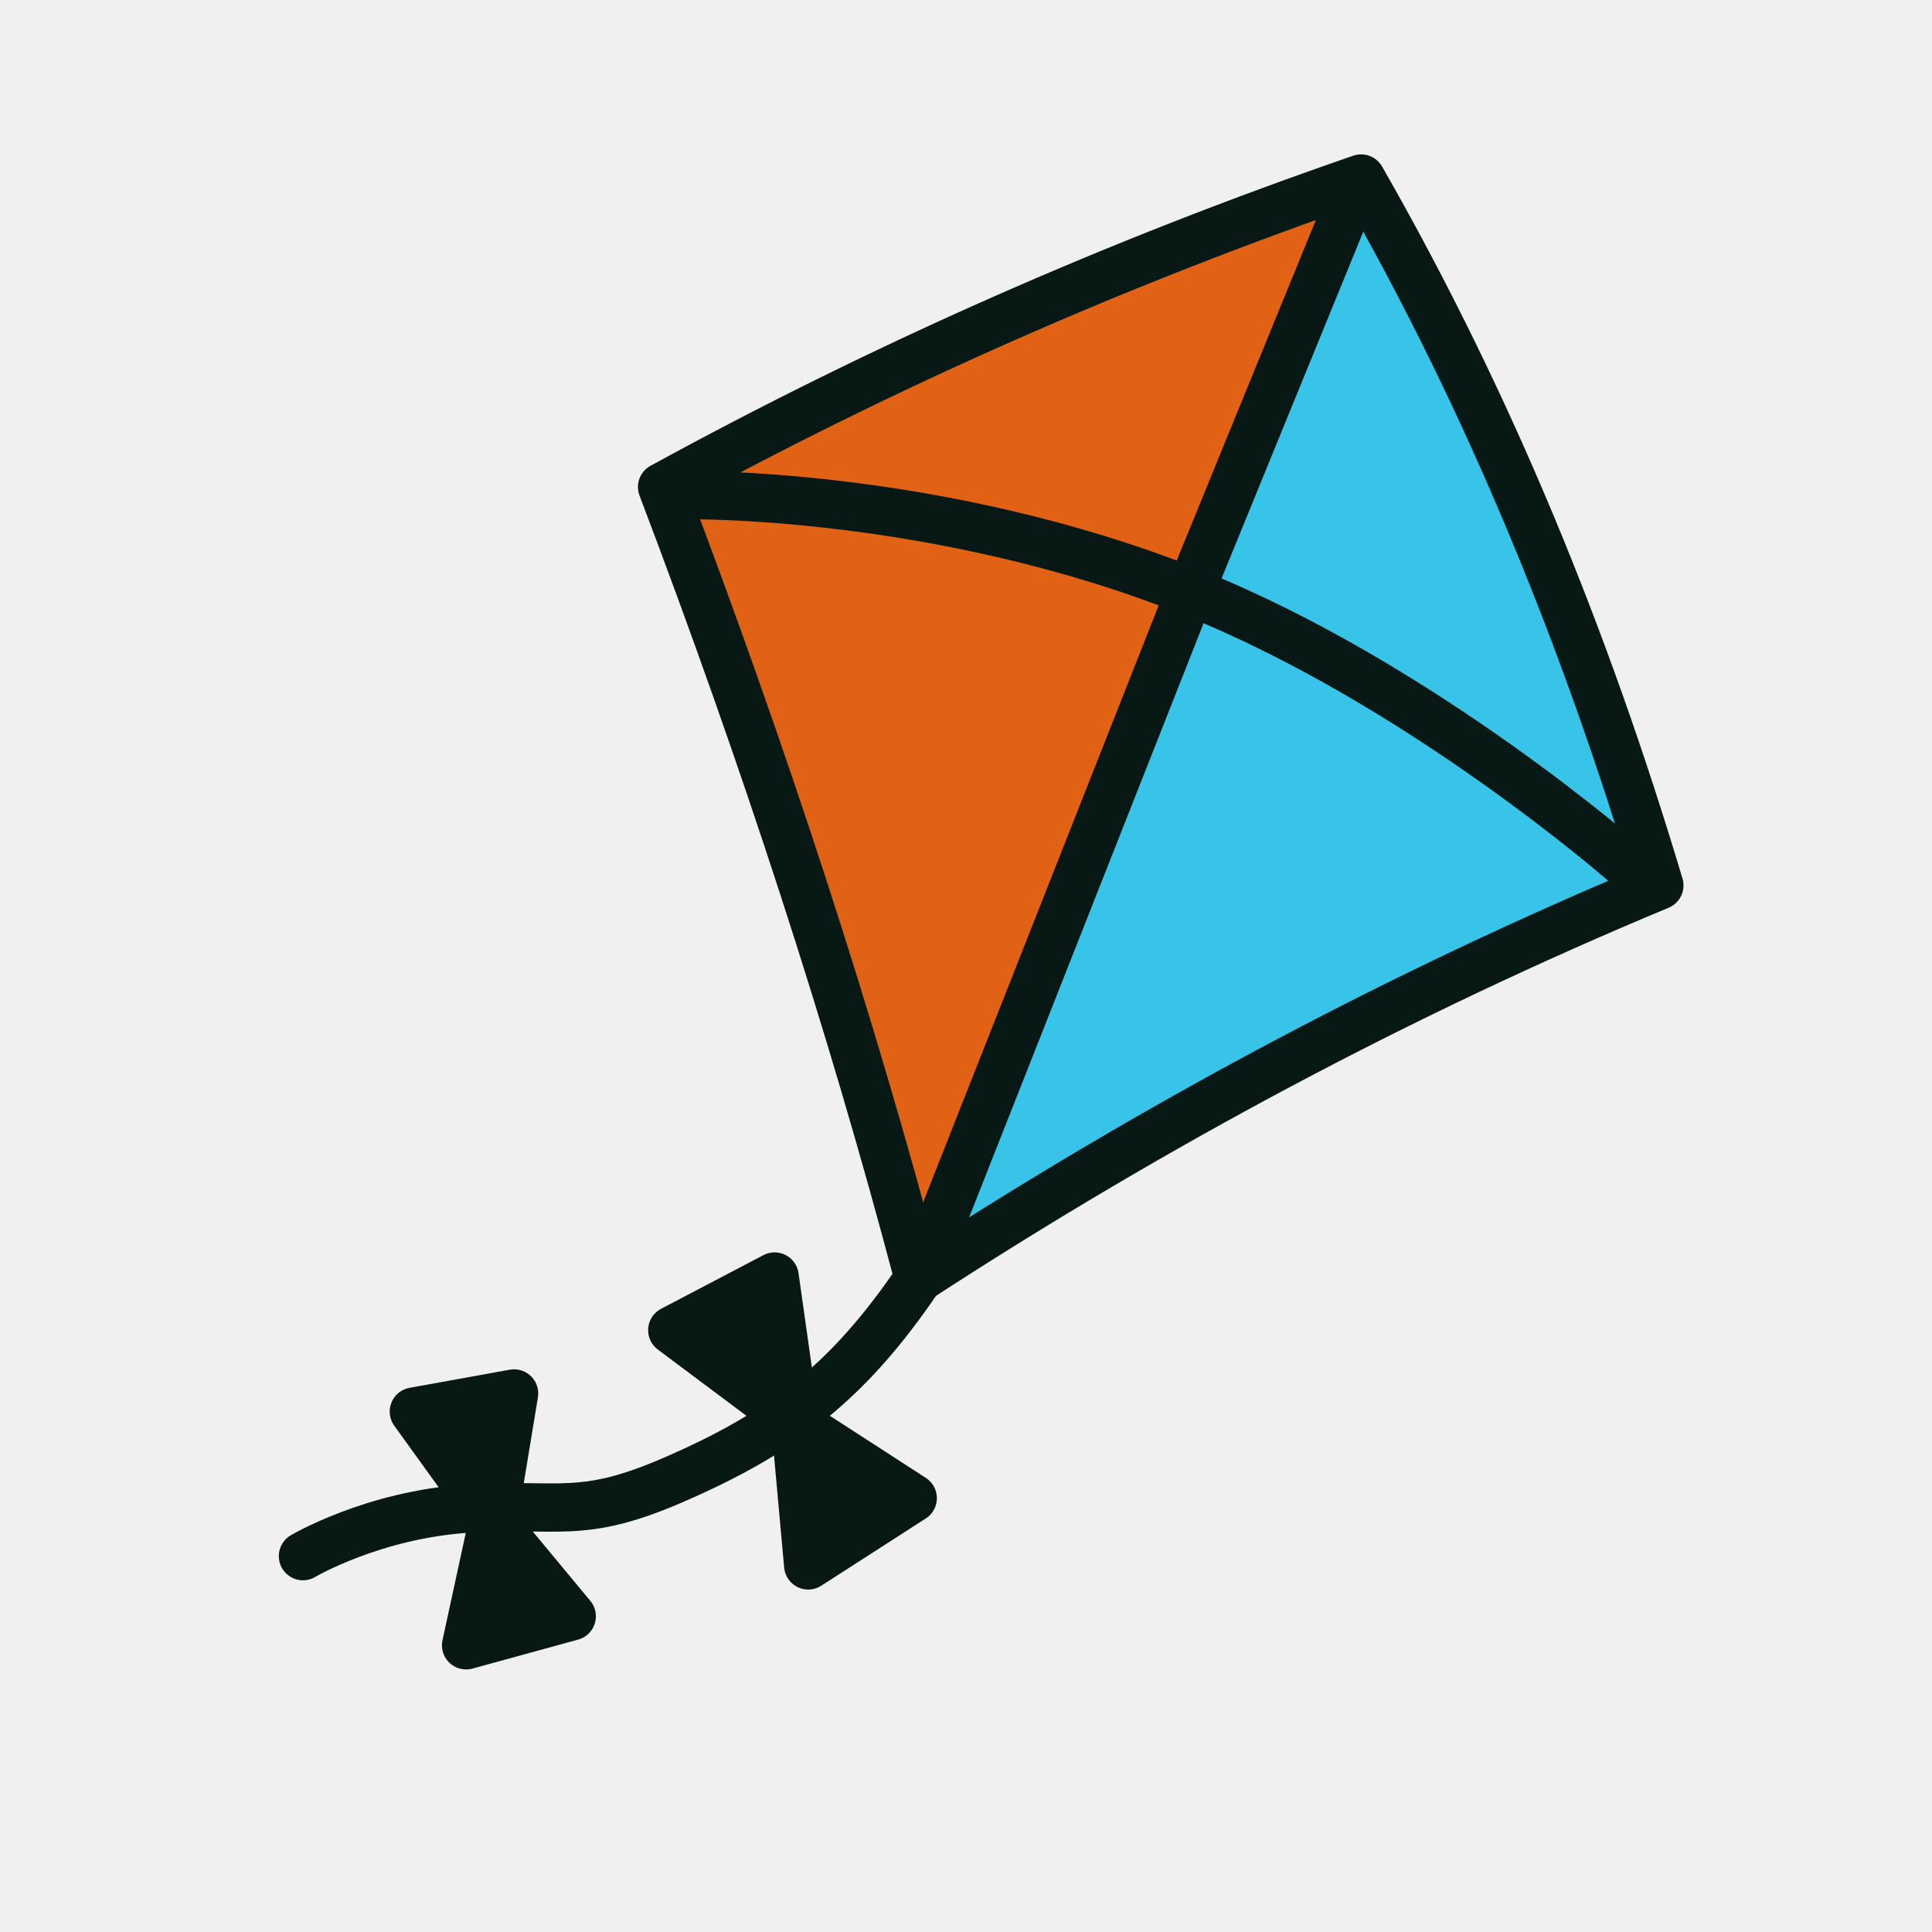
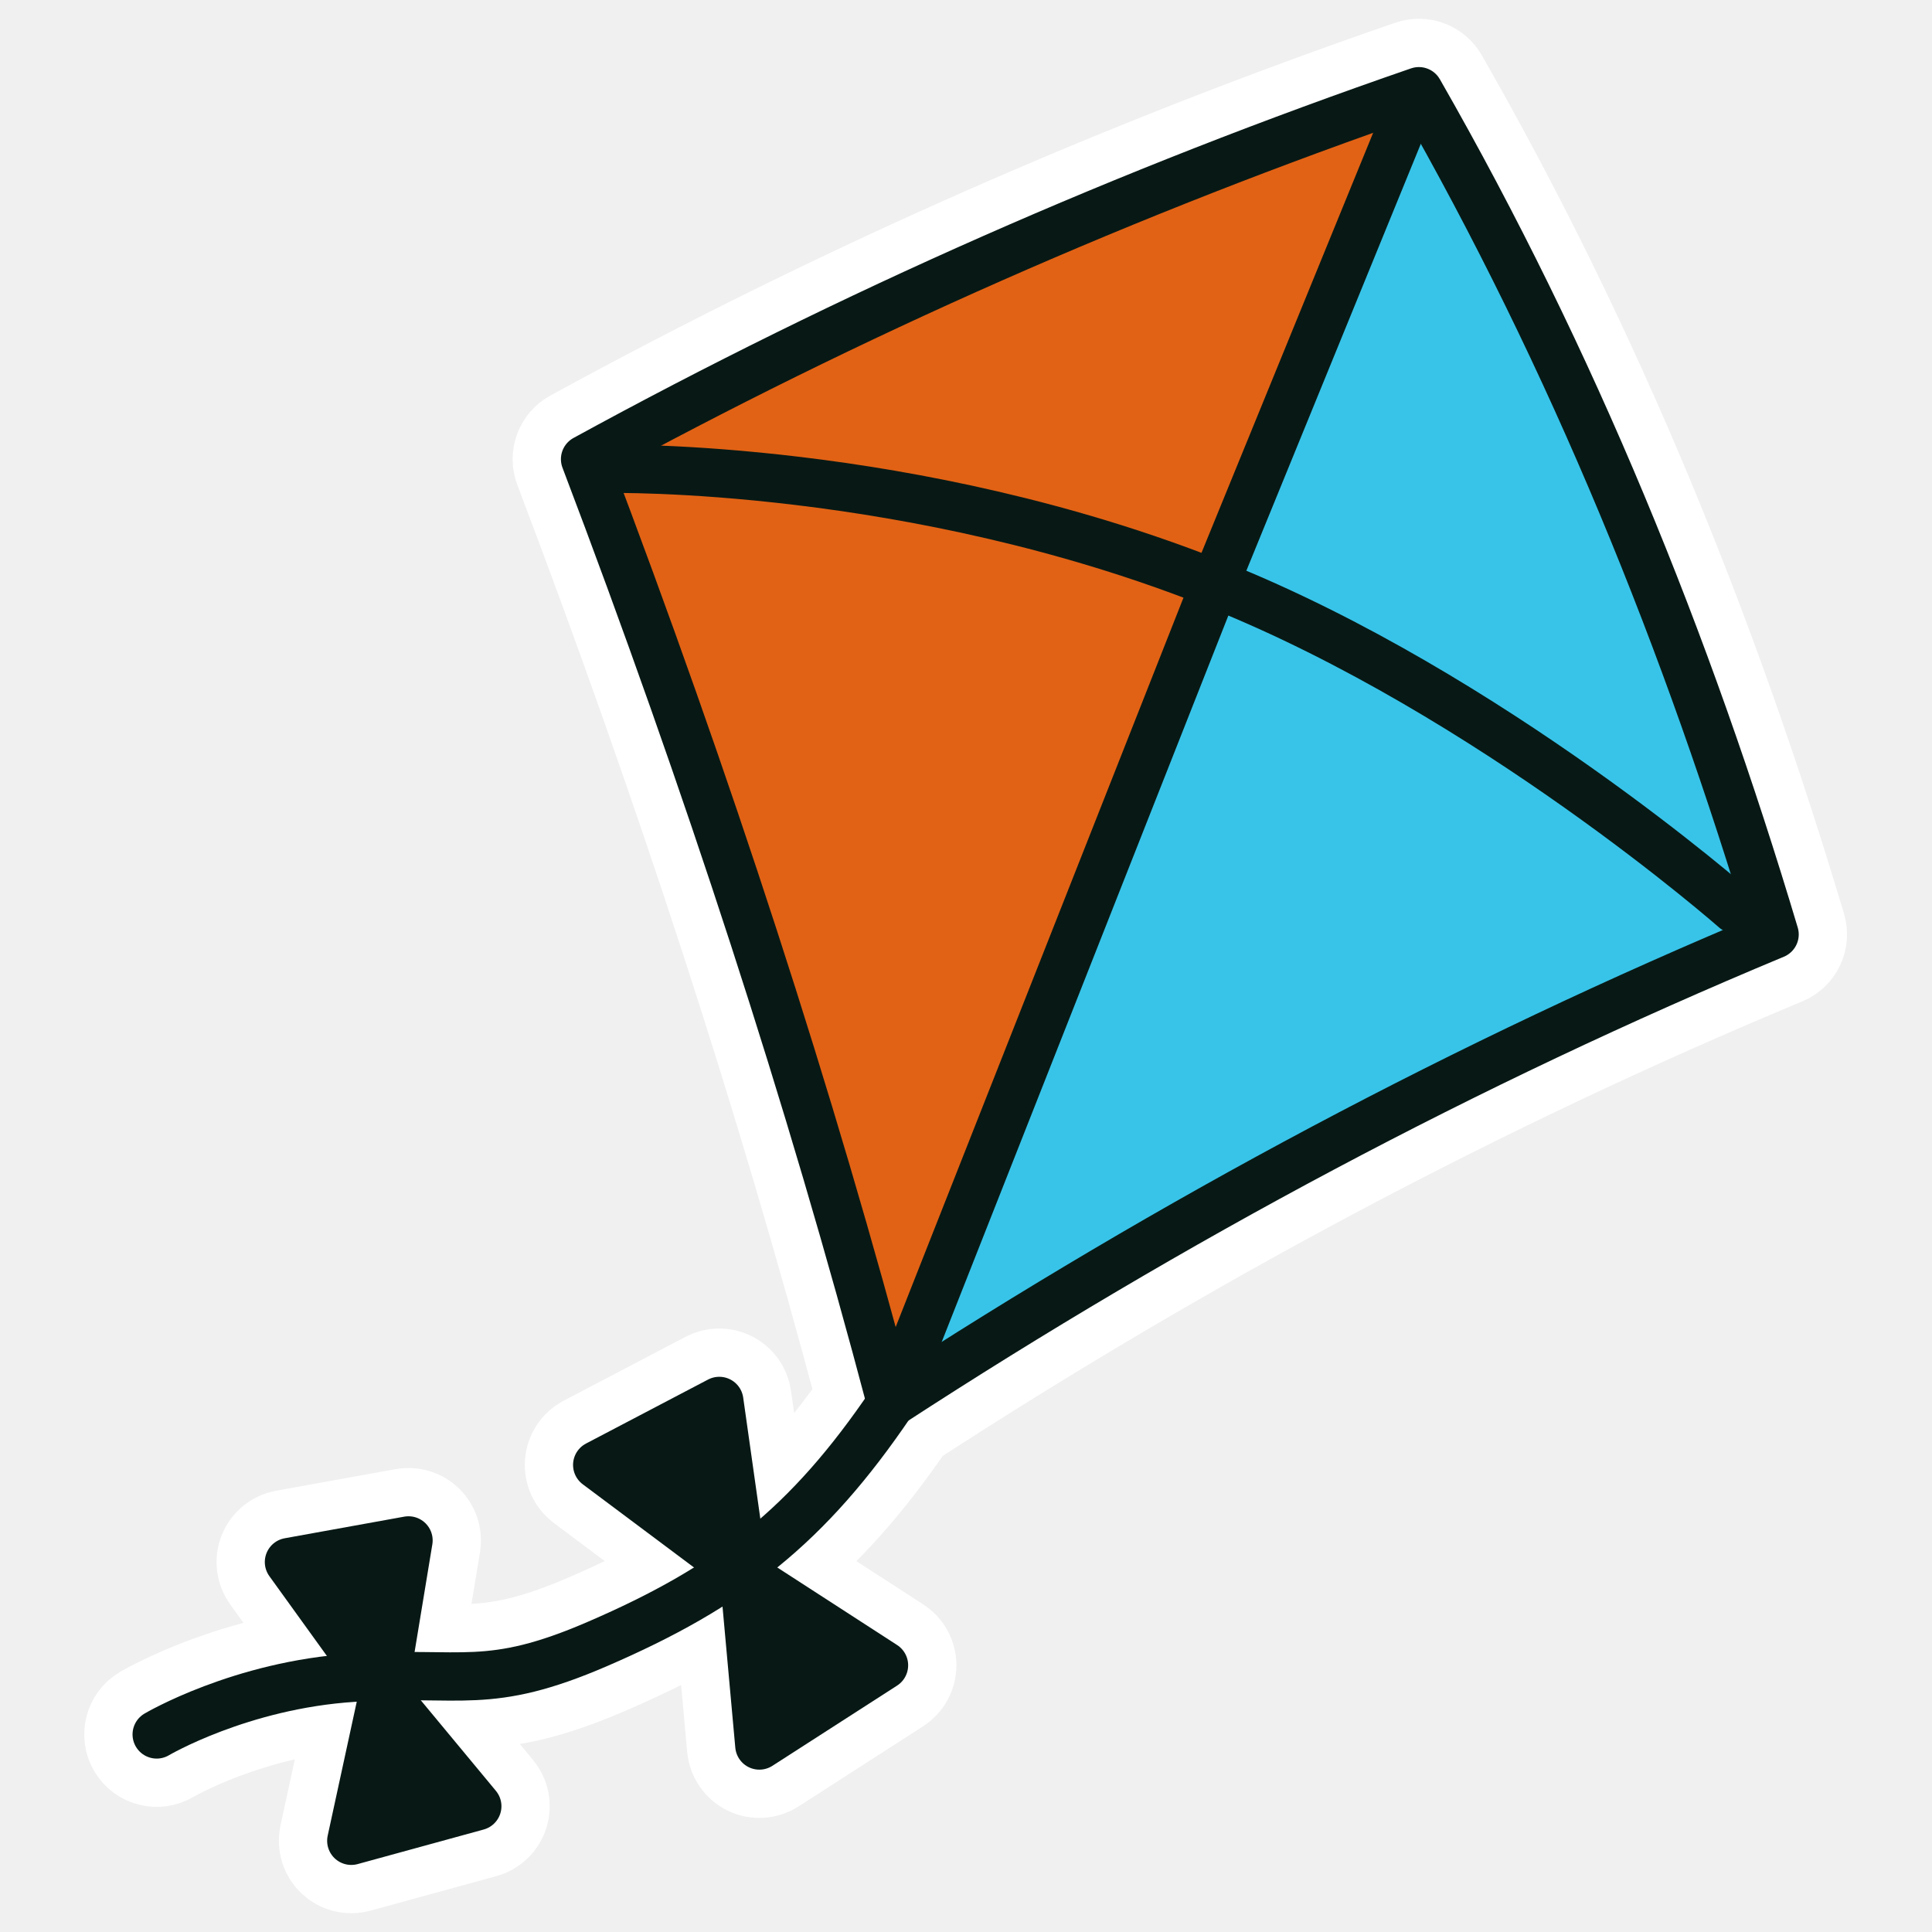
<svg xmlns="http://www.w3.org/2000/svg" width="100%" height="100%" viewBox="0 0 500 500" version="1.1" xml:space="preserve" style="fill-rule:evenodd;clip-rule:evenodd;stroke-linecap:round;stroke-linejoin:round;">
+   <path d="M92.326,440.404c-0.13,0.008 -0.261,0.016 -0.393,0.024c-27.713,1.753 -48.198,13.821 -48.198,13.821c-2.968,1.757 -6.804,0.774 -8.562,-2.194c-1.757,-2.968 -0.774,-6.805 2.194,-8.562c-0,-0 19.667,-11.697 47.225,-14.946l-14.88,-20.638c-1.255,-1.741 -1.529,-4.004 -0.726,-5.994c0.803,-1.991 2.572,-3.43 4.684,-3.811l30.94,-5.594c2,-0.362 4.05,0.271 5.498,1.697c1.447,1.425 2.112,3.465 1.781,5.47l-4.603,27.914c15.161,0.19 23.837,1.203 44.837,-7.865c10.332,-4.462 19.334,-9.007 27.462,-14.081l-28.771,-21.514c-1.719,-1.286 -2.658,-3.363 -2.487,-5.503c0.17,-2.139 1.427,-4.041 3.328,-5.038l31.592,-16.563c1.799,-0.944 3.945,-0.954 5.753,-0.027c1.808,0.927 3.052,2.675 3.337,4.686l4.432,31.305c9.624,-8.357 18.268,-18.325 27.083,-31.033c-20.736,-78.114 -46.965,-158.471 -78.28,-240.909c-1.108,-2.916 0.105,-6.203 2.842,-7.702c68.9,-37.712 141.158,-69.585 216.755,-95.649c2.837,-0.979 5.969,0.198 7.46,2.802c40.221,70.219 69.978,143.753 92.623,219.54c0.916,3.066 -0.632,6.329 -3.586,7.559c-78.96,32.877 -154.351,73.142 -226.542,120.031c-10.982,16.057 -21.65,28.115 -33.933,38.05l30.983,20.052c1.783,1.154 2.857,3.133 2.855,5.256c-0.003,2.123 -1.083,4.099 -2.869,5.247l-32.26,20.755c-1.838,1.183 -4.161,1.319 -6.125,0.36c-1.964,-0.959 -3.284,-2.875 -3.481,-5.052l-3.306,-36.489c-8.836,5.56 -18.634,10.523 -29.909,15.392c-22.606,9.762 -31.821,8.855 -48.219,8.78l19.472,23.48c1.356,1.634 1.789,3.844 1.15,5.869c-0.638,2.025 -2.26,3.587 -4.307,4.148l-32.609,8.943c-2.108,0.578 -4.365,0.013 -5.952,-1.49c-1.587,-1.503 -2.273,-3.726 -1.809,-5.862l7.521,-34.665Z" style="fill:none;stroke:#fff;stroke-width:25px;" />
  <g>
-     <path d="M173.492,126.908l63.768,199.279l113.253,-277.117c-66.762,19.38 -127.085,45.054 -177.021,77.838Z" style="fill:#e16215;stroke:#000;stroke-width:4.17px;" />
-     <path d="M240.327,324.567l189.266,-95.851c-17.178,-65.585 -45.742,-124.319 -79.08,-179.646l-110.186,275.497Z" style="fill:#38c4e9;stroke:#000;stroke-width:4.17px;" />
-     <path d="M200.47,330.367l-26.485,13.886l31.819,23.794l3.359,37.078l27.046,-17.4l-30.405,-19.678l-5.334,-37.68Z" style="fill:#081915;stroke:#081915;stroke-width:12.5px;" />
-     <path d="M133.044,360.63l-25.94,4.69l20.483,28.408l-6.959,32.071l27.338,-7.498l-20.379,-24.573l5.457,-33.098Z" style="fill:#081915;stroke:#081915;stroke-width:12.5px;" />
-     <path d="M348.622,53.697l-40.625,99.404l-67.448,170.924" style="fill:none;stroke:#081915;stroke-width:12.5px;" />
-     <path d="M171.351,126.033c57.506,-31.476 117.814,-58.078 180.909,-79.832c33.517,58.515 58.307,119.794 77.177,182.949c-66.825,27.825 -130.615,61.931 -191.684,101.67c-17.524,-66.378 -39.774,-134.688 -66.402,-204.787Z" style="fill:none;stroke:#081915;stroke-width:12.5px;" />
-     <path d="M176.497,128.136c-0,-0 65.758,-1.354 132.098,25.209c59.223,23.713 112.252,70.356 112.252,70.356" style="fill:none;stroke:#081915;stroke-width:12.5px;" />
-     <path d="M237.769,330.827c-18.072,26.667 -34.969,39.847 -63.747,52.274c-23.75,10.256 -29.303,5.826 -52.869,7.316c-24.586,1.556 -42.746,12.308 -42.746,12.308" style="fill:none;stroke:#081915;stroke-width:12.5px;" />
+     <path d="M153.97,119.874l76.062,237.702l135.089,-330.548c-79.634,23.116 -151.588,53.741 -211.151,92.846Z" style="fill:#e16215;stroke:#000;stroke-width:4.17px;" />
+     <path d="M233.691,355.643l225.758,-114.331c-20.49,-78.231 -54.561,-148.29 -94.328,-214.284l-131.43,328.615Z" style="fill:#38c4e9;stroke:#000;stroke-width:4.17px;" />
+     <path d="M186.149,362.562l-31.592,16.563l37.954,28.382l4.008,44.227l32.26,-20.755l-36.268,-23.472l-6.362,-44.945Z" style="fill:#081915;stroke:#081915;stroke-width:12.5px;" />
+     <path d="M105.722,398.66l-30.94,5.594l24.431,33.885l-8.3,38.255l32.609,-8.943l-24.309,-29.312l6.509,-39.479Z" style="fill:#081915;stroke:#081915;stroke-width:12.5px;" />
+     <path d="M362.866,32.547l-48.458,118.57l-80.453,203.88" style="fill:none;stroke:#081915;stroke-width:12.5px;" />
+     <path d="M151.415,118.83c68.594,-37.545 140.53,-69.275 215.791,-95.224c39.979,69.797 69.548,142.892 92.057,218.223c-79.709,33.19 -155.799,73.872 -228.642,121.273c-20.903,-79.176 -47.444,-160.657 -79.206,-244.272Z" style="fill:none;stroke:#081915;stroke-width:12.5px;" />
+     <path d="M157.554,121.339c-0,-0 78.436,-1.615 157.567,30.069c70.642,28.285 133.896,83.921 133.896,83.921" style="fill:none;stroke:#081915;stroke-width:12.5px;" />
+     <path d="M230.64,363.11c-21.556,31.81 -41.712,47.53 -76.039,62.353c-28.329,12.234 -34.953,6.949 -63.062,8.728c-29.327,1.855 -50.988,14.68 -50.988,14.68" style="fill:none;stroke:#081915;stroke-width:12.5px;" />
  </g>
</svg>
